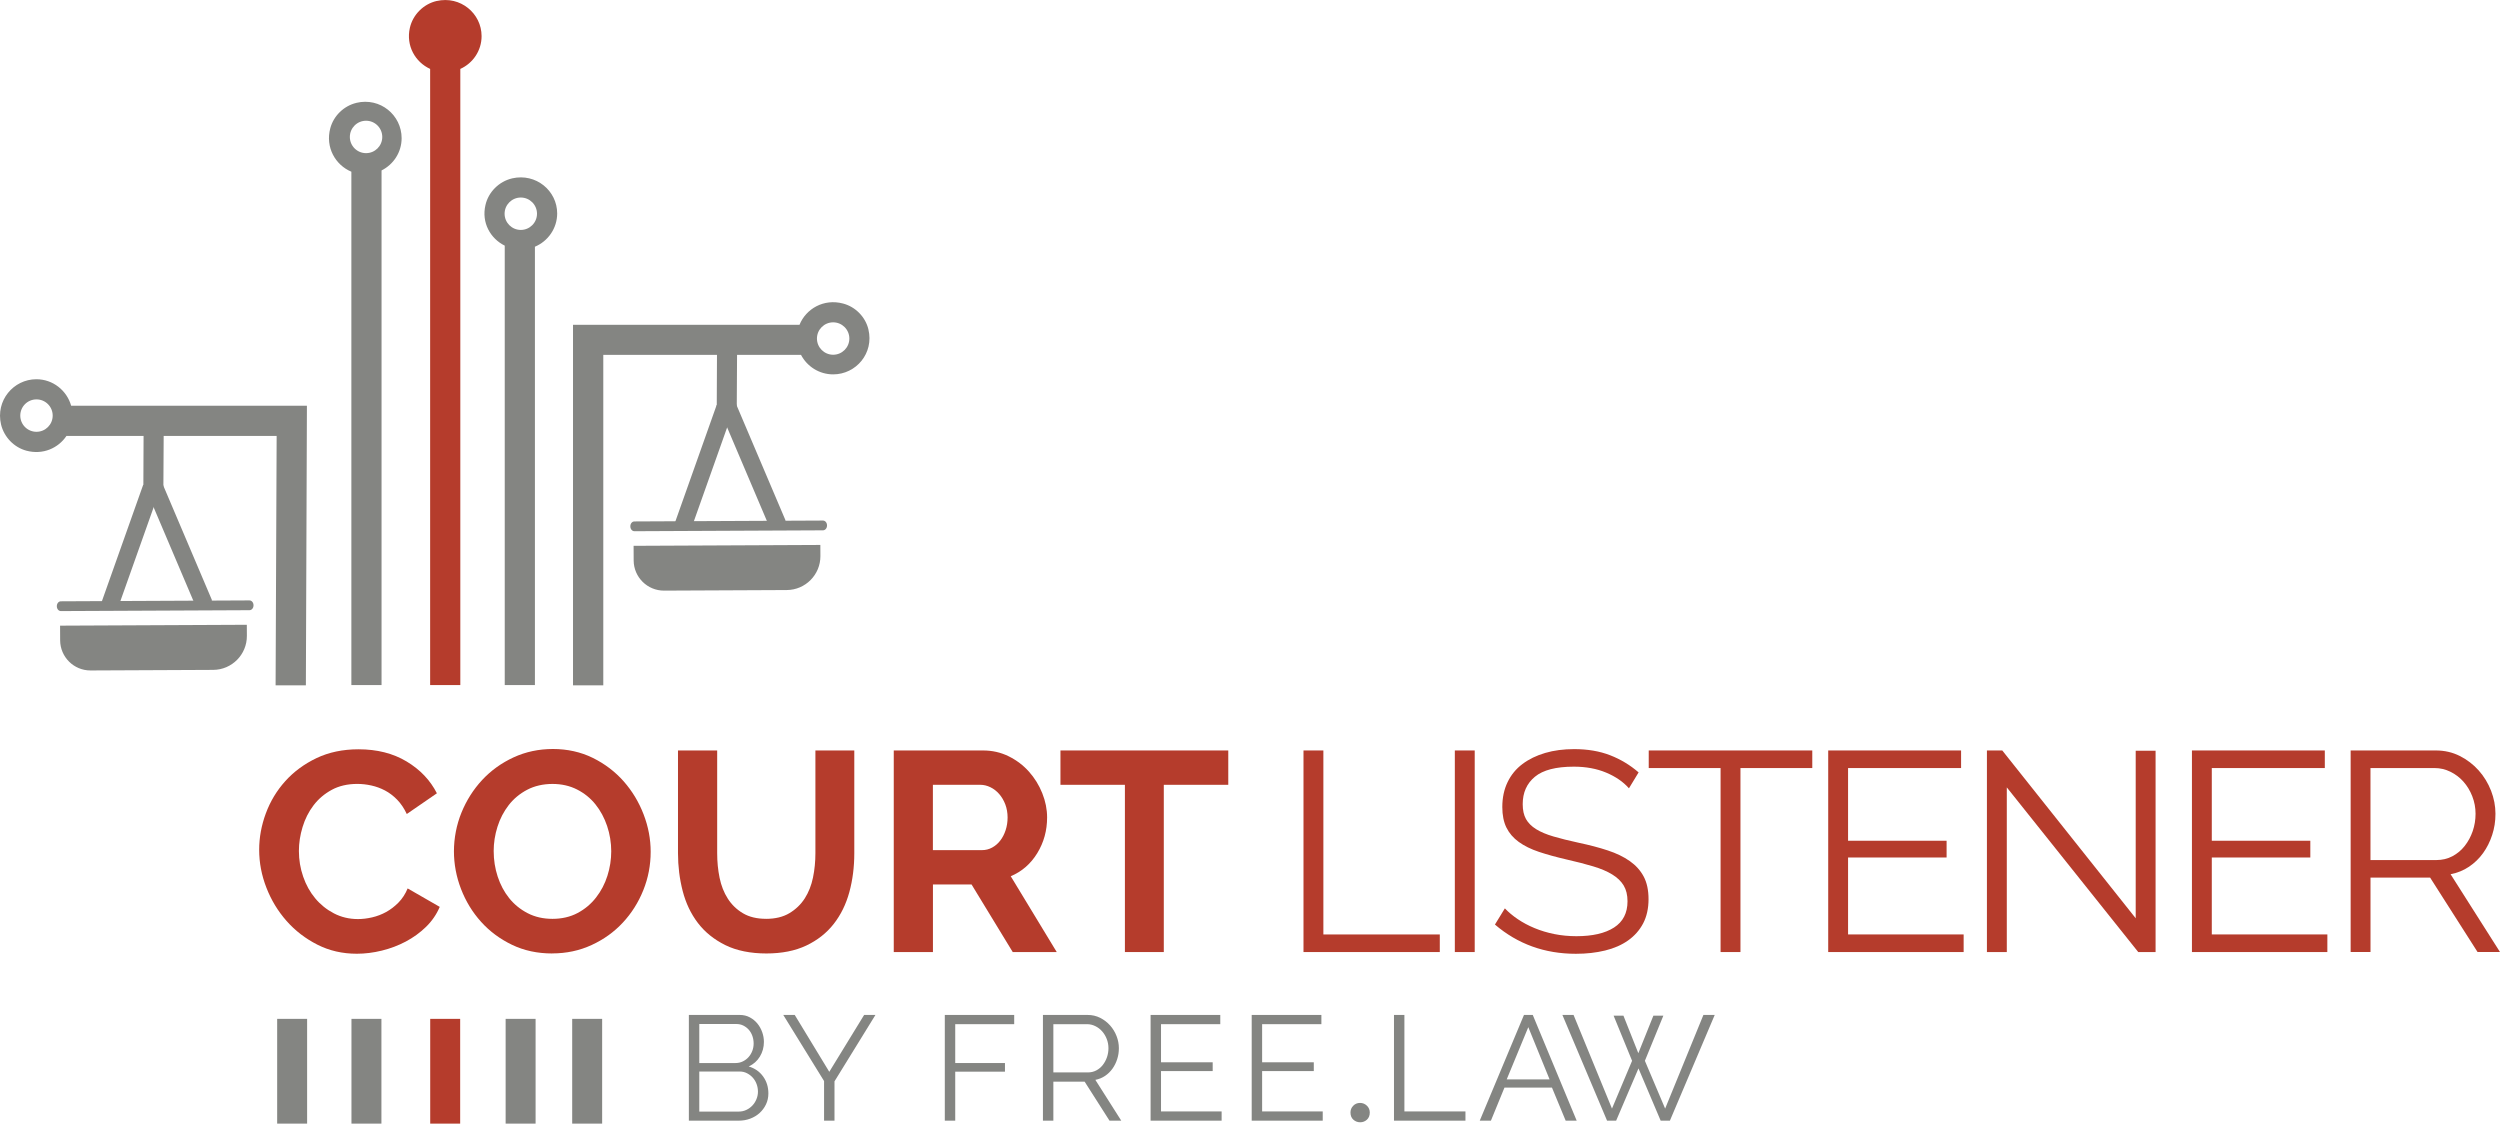
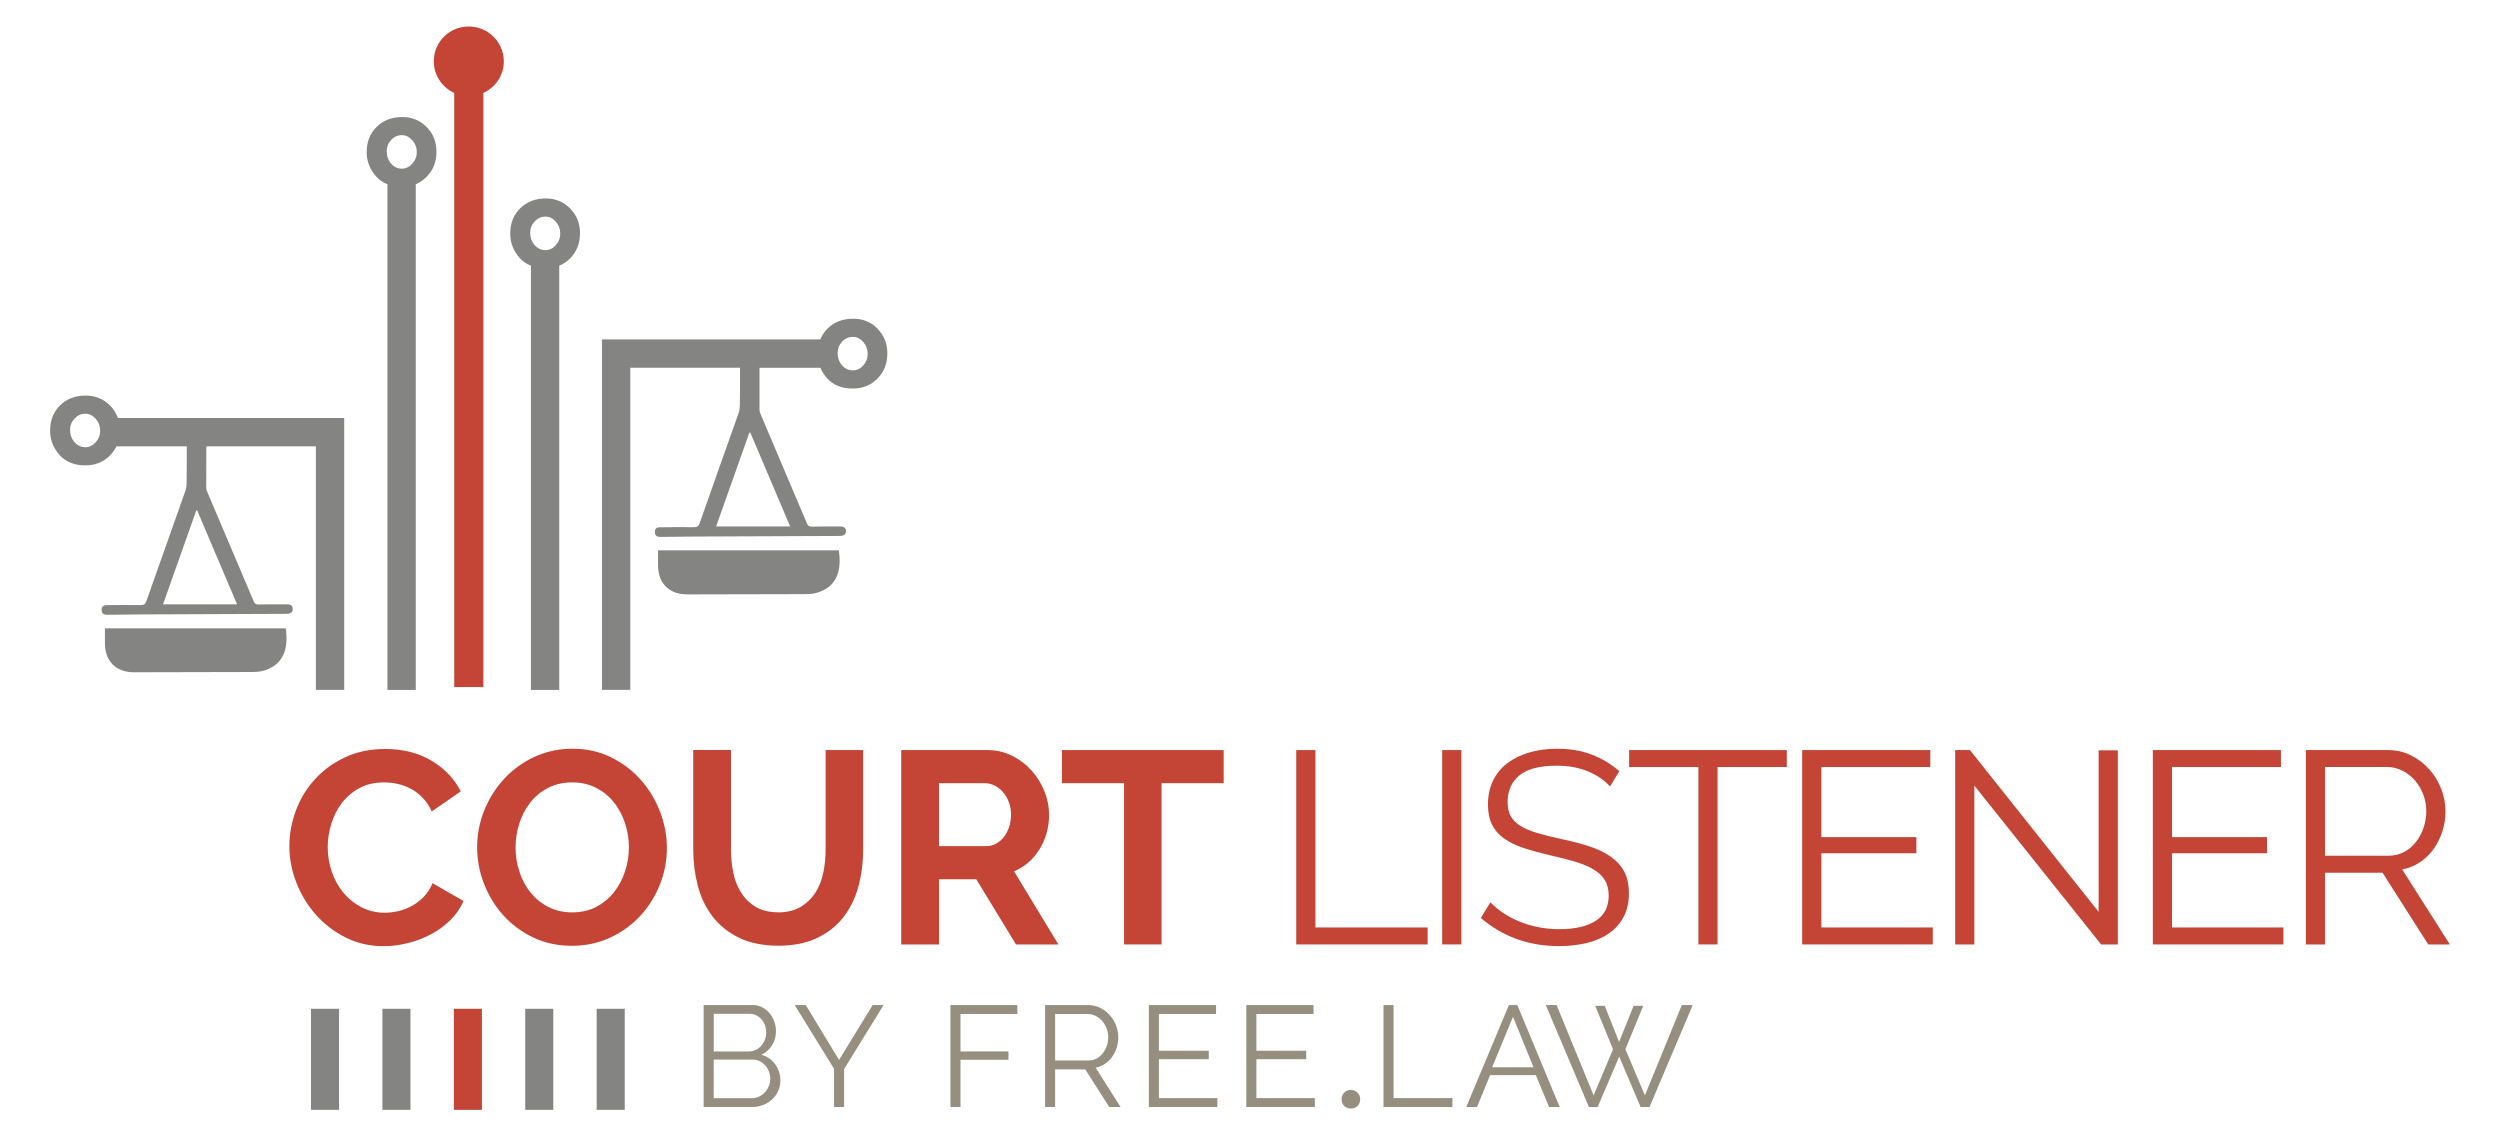
- <svg xmlns="http://www.w3.org/2000/svg" id="Layer_1" data-name="Layer 1" viewBox="0 0 1007.35 452.75">
+ <svg xmlns="http://www.w3.org/2000/svg" version="1.1" viewBox="0 0 660 300">
  <defs>
    <style>
      .cls-1 {
-         fill: #848582;
+         fill: #968f7f;
      }

-       .cls-1, .cls-2 {
+       .cls-1, .cls-2, .cls-3 {
        stroke-width: 0px;
      }

-       .cls-3 {
-         fill: none;
-         stroke: #848582;
-         stroke-miterlimit: 10;
-         stroke-width: 7px;
+       .cls-2 {
+         fill: #c44536;
      }

-       .cls-2 {
-         fill: #b53c2c;
+       .cls-3 {
+         fill: #848582;
      }
    </style>
  </defs>
-   <g>
+   <g id="Layer_2" data-name="Layer 2">
    <g>
-       <path class="cls-2" d="M104.43,342.43c0-4.96.9-9.86,2.69-14.7,1.79-4.84,4.4-9.17,7.84-12.99,3.43-3.81,7.63-6.9,12.58-9.27,4.96-2.36,10.6-3.55,16.93-3.55,7.47,0,13.94,1.64,19.39,4.92,5.45,3.28,9.51,7.55,12.18,12.81l-12.13,8.35c-1.07-2.29-2.37-4.21-3.89-5.78-1.53-1.56-3.17-2.8-4.92-3.72-1.76-.92-3.59-1.58-5.49-2-1.91-.42-3.78-.63-5.61-.63-3.97,0-7.42.8-10.35,2.4-2.94,1.6-5.38,3.68-7.32,6.24-1.95,2.56-3.41,5.46-4.4,8.7-.99,3.24-1.49,6.46-1.49,9.67,0,3.59.57,7.04,1.72,10.35,1.14,3.32,2.76,6.24,4.86,8.75,2.1,2.52,4.61,4.54,7.55,6.06,2.94,1.53,6.16,2.29,9.67,2.29,1.83,0,3.74-.23,5.72-.69,1.98-.46,3.87-1.18,5.66-2.17,1.79-.99,3.45-2.27,4.98-3.83,1.52-1.56,2.75-3.45,3.66-5.66l12.93,7.44c-1.3,3.05-3.15,5.74-5.55,8.07-2.4,2.33-5.11,4.29-8.12,5.89-3.01,1.6-6.24,2.82-9.67,3.66-3.43.84-6.79,1.26-10.07,1.26-5.8,0-11.1-1.22-15.9-3.66-4.81-2.44-8.94-5.62-12.41-9.55-3.47-3.93-6.18-8.39-8.12-13.39-1.95-5-2.92-10.09-2.92-15.27Z" />
-       <path class="cls-2" d="M222.5,384.19c-5.95,0-11.35-1.16-16.19-3.49-4.84-2.33-9-5.41-12.47-9.27-3.47-3.85-6.16-8.26-8.07-13.21-1.91-4.96-2.86-10.03-2.86-15.22s1.01-10.6,3.03-15.56c2.02-4.96,4.81-9.34,8.35-13.16,3.55-3.81,7.76-6.84,12.64-9.1,4.88-2.25,10.18-3.38,15.9-3.38s11.23,1.2,16.07,3.6c4.84,2.4,8.98,5.55,12.41,9.44,3.43,3.89,6.1,8.31,8.01,13.27,1.91,4.96,2.86,9.99,2.86,15.1,0,5.42-.99,10.58-2.97,15.5-1.98,4.92-4.73,9.27-8.24,13.04-3.51,3.78-7.7,6.79-12.58,9.04-4.88,2.25-10.18,3.38-15.9,3.38ZM198.93,343.01c0,3.51.53,6.9,1.6,10.18,1.07,3.28,2.61,6.18,4.63,8.7,2.02,2.52,4.5,4.54,7.44,6.06,2.94,1.53,6.27,2.29,10.01,2.29s7.19-.78,10.12-2.35c2.94-1.56,5.42-3.64,7.44-6.24,2.02-2.59,3.55-5.51,4.58-8.75,1.03-3.24,1.54-6.54,1.54-9.9s-.55-6.9-1.66-10.18c-1.11-3.28-2.67-6.18-4.69-8.7-2.02-2.52-4.5-4.52-7.44-6.01-2.94-1.49-6.24-2.23-9.9-2.23s-7.21.78-10.18,2.35c-2.97,1.56-5.45,3.62-7.44,6.18-1.98,2.56-3.49,5.45-4.52,8.7-1.03,3.24-1.54,6.54-1.54,9.9Z" />
-       <path class="cls-2" d="M308.65,370.24c3.74,0,6.88-.76,9.44-2.29,2.55-1.53,4.61-3.51,6.18-5.95,1.56-2.44,2.67-5.24,3.32-8.41.65-3.16.97-6.42.97-9.78v-41.42h15.67v41.42c0,5.57-.67,10.79-2,15.67-1.33,4.88-3.43,9.15-6.29,12.81s-6.54,6.56-11.04,8.7c-4.5,2.14-9.88,3.2-16.13,3.2s-12-1.12-16.53-3.38c-4.54-2.25-8.22-5.22-11.04-8.92-2.82-3.7-4.86-7.99-6.12-12.87-1.26-4.88-1.89-9.95-1.89-15.22v-41.42h15.79v41.42c0,3.43.32,6.73.97,9.9.65,3.17,1.75,5.97,3.32,8.41,1.56,2.44,3.6,4.4,6.12,5.89s5.61,2.23,9.27,2.23Z" />
-       <path class="cls-2" d="M360.13,383.62v-81.23h35.93c3.74,0,7.19.78,10.35,2.34,3.16,1.56,5.89,3.62,8.18,6.18,2.29,2.56,4.08,5.45,5.38,8.7,1.3,3.24,1.95,6.5,1.95,9.78,0,5.26-1.32,10.05-3.95,14.36-2.63,4.31-6.2,7.42-10.7,9.32l18.53,30.55h-17.73l-16.59-27.23h-15.56v27.23h-15.79ZM375.92,342.55h19.79c1.45,0,2.8-.34,4.06-1.03,1.26-.69,2.35-1.62,3.26-2.8.92-1.18,1.64-2.57,2.17-4.18.53-1.6.8-3.32.8-5.15s-.31-3.66-.92-5.26c-.61-1.6-1.43-2.99-2.46-4.18-1.03-1.18-2.21-2.1-3.55-2.75-1.34-.65-2.69-.97-4.06-.97h-19.11v26.31Z" />
+       <rect class="cls-3" x="157.52" y="266.32" width="7.41" height="26.68" />
+       <rect class="cls-3" x="82.1" y="266.32" width="7.41" height="26.68" />
+       <rect class="cls-3" x="100.95" y="266.32" width="7.41" height="26.68" />
+       <rect class="cls-2" x="119.81" y="266.32" width="7.41" height="26.68" />
+       <rect class="cls-3" x="138.66" y="266.32" width="7.41" height="26.68" />
    </g>
-     <path class="cls-2" d="M494.91,316.23h-25.97v67.39h-15.67v-67.39h-25.97v-13.84h67.62v13.84Z" />
    <g>
-       <path class="cls-2" d="M525.23,383.62v-81.23h8.01v74.14h46.91v7.09h-54.92Z" />
-       <path class="cls-2" d="M586.21,383.62v-81.23h8.01v81.23h-8.01Z" />
-       <path class="cls-2" d="M656.34,317.61c-2.29-2.59-5.34-4.69-9.15-6.29-3.82-1.6-8.16-2.4-13.04-2.4-7.17,0-12.4,1.35-15.67,4.06-3.28,2.71-4.92,6.39-4.92,11.04,0,2.44.44,4.44,1.32,6.01.88,1.56,2.23,2.92,4.06,4.06,1.83,1.14,4.18,2.14,7.04,2.97,2.86.84,6.24,1.68,10.12,2.52,4.35.92,8.26,1.94,11.73,3.09,3.47,1.14,6.42,2.57,8.87,4.29,2.44,1.72,4.31,3.8,5.61,6.24,1.3,2.44,1.95,5.49,1.95,9.15s-.73,6.98-2.17,9.72c-1.45,2.75-3.47,5.03-6.06,6.87-2.59,1.83-5.68,3.19-9.27,4.06-3.59.88-7.51,1.32-11.78,1.32-12.59,0-23.45-3.93-32.61-11.78l4-6.52c1.45,1.53,3.18,2.97,5.21,4.35,2.02,1.37,4.27,2.57,6.75,3.6,2.48,1.03,5.13,1.83,7.95,2.4,2.82.57,5.8.86,8.92.86,6.48,0,11.54-1.16,15.16-3.49,3.62-2.33,5.43-5.85,5.43-10.58,0-2.52-.51-4.63-1.54-6.35-1.03-1.72-2.57-3.2-4.63-4.46-2.06-1.26-4.62-2.35-7.67-3.26-3.05-.92-6.6-1.83-10.64-2.75-4.27-.99-8.01-2.02-11.21-3.09-3.2-1.07-5.91-2.4-8.12-4-2.21-1.6-3.87-3.53-4.98-5.78-1.11-2.25-1.66-5.01-1.66-8.29,0-3.74.7-7.07,2.12-10.01,1.41-2.94,3.41-5.38,6.01-7.32,2.59-1.95,5.64-3.43,9.15-4.46,3.51-1.03,7.4-1.54,11.67-1.54,5.42,0,10.24.82,14.47,2.46,4.23,1.64,8.07,3.95,11.5,6.92l-3.89,6.41Z" />
-       <path class="cls-2" d="M730.25,309.48h-28.95v74.14h-8.01v-74.14h-28.95v-7.09h65.9v7.09Z" />
-       <path class="cls-2" d="M791.23,376.53v7.09h-54.57v-81.23h53.54v7.09h-45.54v29.29h39.7v6.75h-39.7v31h46.57Z" />
-       <path class="cls-2" d="M808.62,317.26v66.36h-8.01v-81.23h6.18l53.77,67.62v-67.5h8.01v81.12h-6.98l-52.97-66.36Z" />
-       <path class="cls-2" d="M937.79,376.53v7.09h-54.57v-81.23h53.54v7.09h-45.54v29.29h39.7v6.75h-39.7v31h46.57Z" />
-       <path class="cls-2" d="M947.17,383.62v-81.23h34.32c3.51,0,6.73.74,9.67,2.23,2.94,1.49,5.47,3.43,7.61,5.83,2.13,2.4,3.79,5.13,4.98,8.18,1.18,3.05,1.77,6.14,1.77,9.27s-.44,5.82-1.32,8.52c-.88,2.71-2.1,5.15-3.66,7.32-1.56,2.17-3.45,4-5.66,5.49-2.21,1.49-4.69,2.5-7.44,3.03l19.91,31.35h-9.04l-19.11-29.98h-24.03v29.98h-8.01ZM955.18,346.55h26.54c2.36,0,4.52-.51,6.46-1.54,1.94-1.03,3.6-2.42,4.98-4.18,1.37-1.75,2.44-3.74,3.2-5.95.76-2.21,1.14-4.54,1.14-6.98s-.44-4.79-1.32-7.04c-.88-2.25-2.06-4.21-3.55-5.89-1.49-1.68-3.24-3.01-5.26-4-2.02-.99-4.14-1.49-6.35-1.49h-25.86v37.07Z" />
+       <g>
+         <path class="cls-2" d="M76.4,223.31c0-3.13.57-6.23,1.7-9.29,1.13-3.06,2.78-5.79,4.95-8.2,2.17-2.41,4.82-4.36,7.95-5.85,3.13-1.49,6.7-2.24,10.7-2.24,4.72,0,8.8,1.04,12.25,3.11,3.44,2.07,6.01,4.77,7.7,8.09l-7.66,5.28c-.68-1.45-1.49-2.66-2.46-3.65-.96-.99-2-1.77-3.11-2.35-1.11-.58-2.27-1-3.47-1.26-1.21-.26-2.39-.4-3.54-.4-2.51,0-4.69.51-6.54,1.52-1.86,1.01-3.4,2.33-4.63,3.94-1.23,1.62-2.16,3.45-2.78,5.49-.63,2.05-.94,4.08-.94,6.11,0,2.27.36,4.44,1.08,6.54.72,2.1,1.75,3.94,3.07,5.53,1.32,1.59,2.91,2.87,4.77,3.83,1.85.96,3.89,1.45,6.11,1.45,1.16,0,2.36-.14,3.61-.43,1.25-.29,2.44-.75,3.58-1.37,1.13-.63,2.18-1.43,3.14-2.42.96-.99,1.73-2.18,2.31-3.58l8.17,4.7c-.82,1.93-1.99,3.63-3.51,5.1-1.52,1.47-3.23,2.71-5.13,3.72-1.9,1.01-3.94,1.78-6.11,2.31-2.17.53-4.29.8-6.36.8-3.66,0-7.01-.77-10.05-2.31-3.04-1.54-5.65-3.55-7.84-6.03-2.19-2.48-3.9-5.3-5.13-8.46-1.23-3.16-1.84-6.37-1.84-9.65Z" />
+         <path class="cls-2" d="M150.98,249.69c-3.76,0-7.17-.73-10.23-2.2-3.06-1.47-5.69-3.42-7.88-5.85-2.19-2.43-3.89-5.22-5.1-8.35-1.21-3.13-1.81-6.33-1.81-9.61s.64-6.7,1.92-9.83c1.28-3.13,3.04-5.9,5.28-8.31,2.24-2.41,4.9-4.32,7.99-5.75,3.08-1.42,6.43-2.13,10.05-2.13s7.09.76,10.15,2.28c3.06,1.52,5.67,3.51,7.84,5.96,2.17,2.46,3.85,5.25,5.06,8.38,1.2,3.13,1.81,6.31,1.81,9.54,0,3.42-.63,6.69-1.88,9.79-1.25,3.11-2.99,5.85-5.2,8.24-2.22,2.38-4.87,4.29-7.95,5.71-3.08,1.42-6.43,2.13-10.05,2.13ZM136.1,223.67c0,2.22.34,4.36,1.01,6.43.67,2.07,1.65,3.9,2.93,5.49,1.28,1.59,2.84,2.87,4.7,3.83,1.85.96,3.96,1.45,6.32,1.45s4.54-.49,6.4-1.48c1.85-.99,3.42-2.3,4.7-3.94,1.28-1.64,2.24-3.48,2.89-5.53.65-2.05.98-4.13.98-6.25s-.35-4.36-1.05-6.43c-.7-2.07-1.69-3.9-2.96-5.49-1.28-1.59-2.84-2.85-4.7-3.79-1.86-.94-3.94-1.41-6.25-1.41s-4.55.49-6.43,1.48c-1.88.99-3.45,2.29-4.7,3.9-1.25,1.62-2.2,3.45-2.85,5.49-.65,2.05-.98,4.13-.98,6.25Z" />
+         <path class="cls-2" d="M205.4,240.87c2.36,0,4.35-.48,5.96-1.45,1.61-.96,2.91-2.22,3.9-3.76.99-1.54,1.69-3.31,2.1-5.31.41-2,.61-4.06.61-6.18v-26.16h9.9v26.16c0,3.52-.42,6.82-1.26,9.9-.84,3.08-2.17,5.78-3.97,8.09s-4.13,4.14-6.97,5.49c-2.84,1.35-6.24,2.02-10.19,2.02s-7.58-.71-10.44-2.13c-2.87-1.42-5.19-3.3-6.97-5.64-1.78-2.34-3.07-5.05-3.87-8.13-.79-3.08-1.19-6.29-1.19-9.61v-26.16h9.97v26.16c0,2.17.2,4.25.61,6.25.41,2,1.11,3.77,2.1,5.31.99,1.54,2.28,2.78,3.87,3.72s3.54,1.41,5.85,1.41Z" />
+         <path class="cls-2" d="M237.93,249.33v-51.31h22.69c2.36,0,4.54.49,6.54,1.48,2,.99,3.72,2.29,5.17,3.9,1.45,1.62,2.58,3.45,3.4,5.49.82,2.05,1.23,4.11,1.23,6.18,0,3.32-.83,6.35-2.49,9.07-1.66,2.72-3.92,4.69-6.76,5.89l11.71,19.3h-11.2l-10.48-17.2h-9.83v17.2h-9.97ZM247.9,223.38h12.5c.91,0,1.77-.22,2.57-.65.79-.43,1.48-1.02,2.06-1.77.58-.75,1.04-1.63,1.37-2.64.34-1.01.51-2.1.51-3.25s-.19-2.31-.58-3.33c-.39-1.01-.9-1.89-1.55-2.64-.65-.75-1.4-1.32-2.24-1.73-.84-.41-1.7-.61-2.57-.61h-12.07v16.62Z" />
+       </g>
+       <path class="cls-2" d="M323.06,206.76h-16.41v42.57h-9.9v-42.57h-16.41v-8.74h42.71v8.74Z" />
+       <g>
+         <path class="cls-2" d="M342.21,249.33v-51.31h5.06v46.83h29.63v4.48h-34.69Z" />
+         <path class="cls-2" d="M380.74,249.33v-51.31h5.06v51.31h-5.06Z" />
+         <path class="cls-2" d="M425.04,207.63c-1.45-1.64-3.37-2.96-5.78-3.97-2.41-1.01-5.16-1.52-8.24-1.52-4.53,0-7.83.86-9.9,2.57-2.07,1.71-3.11,4.04-3.11,6.97,0,1.54.28,2.81.83,3.79.55.99,1.41,1.84,2.57,2.57,1.16.72,2.64,1.35,4.44,1.88,1.81.53,3.94,1.06,6.4,1.59,2.75.58,5.22,1.23,7.41,1.95,2.19.72,4.06,1.63,5.6,2.71,1.54,1.08,2.72,2.4,3.54,3.94.82,1.54,1.23,3.47,1.23,5.78s-.46,4.41-1.37,6.14c-.92,1.73-2.19,3.18-3.83,4.34-1.64,1.16-3.59,2.01-5.85,2.57-2.27.55-4.75.83-7.44.83-7.95,0-14.82-2.48-20.6-7.44l2.53-4.12c.91.96,2.01,1.88,3.29,2.75,1.28.87,2.7,1.63,4.26,2.28,1.57.65,3.24,1.16,5.02,1.52,1.78.36,3.66.54,5.64.54,4.09,0,7.29-.73,9.58-2.2,2.29-1.47,3.43-3.7,3.43-6.69,0-1.59-.33-2.93-.98-4.01-.65-1.08-1.63-2.02-2.93-2.82-1.3-.8-2.92-1.48-4.84-2.06-1.93-.58-4.17-1.16-6.72-1.73-2.7-.63-5.06-1.28-7.08-1.95-2.02-.67-3.73-1.52-5.13-2.53-1.4-1.01-2.45-2.23-3.14-3.65-.7-1.42-1.05-3.17-1.05-5.24,0-2.36.44-4.47,1.34-6.32.89-1.85,2.16-3.4,3.79-4.63,1.64-1.23,3.56-2.17,5.78-2.82,2.22-.65,4.67-.98,7.37-.98,3.42,0,6.47.52,9.14,1.55,2.67,1.04,5.1,2.49,7.26,4.37l-2.46,4.05Z" />
+         <path class="cls-2" d="M471.72,202.5h-18.29v46.83h-5.06v-46.83h-18.28v-4.48h41.63v4.48Z" />
+         <path class="cls-2" d="M510.25,244.85v4.48h-34.47v-51.31h33.82v4.48h-28.76v18.5h25.08v4.26h-25.08v19.59h29.41Z" />
+         <path class="cls-2" d="M521.23,207.41v41.92h-5.06v-51.31h3.9l33.97,42.71v-42.64h5.06v51.24h-4.41l-33.46-41.92Z" />
+         <path class="cls-2" d="M602.82,244.85v4.48h-34.47v-51.31h33.82v4.48h-28.76v18.5h25.08v4.26h-25.08v19.59h29.41Z" />
+         <path class="cls-2" d="M608.75,249.33v-51.31h21.68c2.22,0,4.25.47,6.11,1.41,1.85.94,3.46,2.17,4.81,3.69,1.35,1.52,2.4,3.24,3.14,5.17.75,1.93,1.12,3.88,1.12,5.85s-.28,3.67-.83,5.38c-.55,1.71-1.33,3.25-2.31,4.63-.99,1.37-2.18,2.53-3.58,3.47-1.4.94-2.96,1.58-4.7,1.92l12.58,19.8h-5.71l-12.07-18.94h-15.18v18.94h-5.06ZM613.81,225.91h16.77c1.49,0,2.85-.33,4.08-.98,1.23-.65,2.28-1.53,3.14-2.64.87-1.11,1.54-2.36,2.02-3.76.48-1.4.72-2.87.72-4.41s-.28-3.02-.83-4.45c-.55-1.42-1.3-2.66-2.24-3.72-.94-1.06-2.05-1.9-3.32-2.53-1.28-.63-2.61-.94-4.01-.94h-16.33v23.42Z" />
+       </g>
+     </g>
+     <g>
+       <path class="cls-1" d="M206.01,285.31c0,1.01-.2,1.94-.61,2.79-.4.85-.95,1.58-1.63,2.2-.68.62-1.48,1.1-2.39,1.44s-1.88.51-2.92.51h-12.7v-26.91h12.96c.93,0,1.78.2,2.54.61.76.4,1.4.93,1.93,1.57.53.64.94,1.38,1.23,2.2.29.82.44,1.65.44,2.48,0,1.36-.34,2.61-1.02,3.73-.68,1.12-1.63,1.96-2.84,2.52,1.54.45,2.76,1.3,3.66,2.54.9,1.24,1.35,2.68,1.35,4.32ZM188.43,267.65v9.93h9.25c.66,0,1.27-.14,1.84-.42.57-.28,1.05-.64,1.46-1.1.4-.45.72-.98.95-1.57.23-.59.34-1.22.34-1.88s-.11-1.33-.32-1.93c-.21-.61-.52-1.13-.91-1.57-.39-.44-.85-.8-1.38-1.06-.53-.27-1.11-.4-1.74-.4h-9.48ZM203.36,284.85c0-.66-.11-1.29-.34-1.91-.23-.62-.55-1.16-.97-1.63-.42-.47-.91-.85-1.48-1.14-.57-.29-1.18-.44-1.84-.44h-10.31v10.2h10.04c.68,0,1.32-.14,1.91-.42.59-.28,1.11-.65,1.55-1.12.44-.47.79-1.01,1.04-1.63.25-.62.38-1.26.38-1.91Z" />
+       <path class="cls-1" d="M212.72,265.34l8.79,14.48,8.87-14.48h2.88l-10.42,16.9v10.01h-2.65v-10.08l-10.38-16.83h2.92Z" />
+     </g>
+     <g>
+       <path class="cls-1" d="M250.92,292.25v-26.91h17.66v2.35h-15.01v9.89h12.66v2.2h-12.66v12.47h-2.65Z" />
+       <path class="cls-1" d="M275.9,292.25v-26.91h11.37c1.16,0,2.23.25,3.2.74.97.49,1.81,1.14,2.52,1.93.71.8,1.26,1.7,1.65,2.71.39,1.01.59,2.03.59,3.07s-.15,1.93-.44,2.82c-.29.9-.7,1.71-1.21,2.43-.52.72-1.14,1.33-1.88,1.82-.73.49-1.55.83-2.46,1l6.59,10.39h-2.99l-6.33-9.93h-7.96v9.93h-2.65ZM278.55,279.97h8.79c.78,0,1.5-.17,2.14-.51s1.19-.8,1.65-1.38c.45-.58.81-1.24,1.06-1.97.25-.73.38-1.5.38-2.31s-.15-1.59-.44-2.33c-.29-.75-.68-1.4-1.17-1.95-.49-.56-1.07-1-1.74-1.33-.67-.33-1.37-.49-2.1-.49h-8.57v12.28Z" />
+       <path class="cls-1" d="M321.38,289.9v2.35h-18.08v-26.91h17.74v2.35h-15.08v9.7h13.15v2.24h-13.15v10.27h15.43Z" />
+       <path class="cls-1" d="M347.11,289.9v2.35h-18.08v-26.91h17.74v2.35h-15.08v9.7h13.15v2.24h-13.15v10.27h15.43Z" />
+     </g>
+     <path class="cls-1" d="M356.66,292.66c-.68,0-1.26-.22-1.75-.65-.49-.44-.74-1.05-.74-1.83,0-.66.23-1.24.7-1.72.47-.48,1.05-.72,1.73-.72s1.27.24,1.76.71c.48.47.73,1.05.73,1.72,0,.77-.24,1.38-.73,1.82-.48.44-1.05.66-1.71.66Z" />
+     <g>
+       <path class="cls-1" d="M365.25,292.25v-26.91h2.65v24.56h15.54v2.35h-18.19Z" />
+       <path class="cls-1" d="M398.34,265.34h2.24l11.18,26.91h-2.8l-3.49-8.41h-12.09l-3.45,8.41h-2.84l11.26-26.91ZM404.85,281.75l-5.42-13.3-5.5,13.3h10.92Z" />
+     </g>
+     <path class="cls-1" d="M421.15,265.53h2.5l3.79,9.55,3.83-9.55h2.54l-4.7,11.48,5.15,12.17,9.74-23.84h2.88l-11.41,26.91h-2.35l-5.65-13.3-5.69,13.3h-2.31l-11.37-26.91h2.84l9.78,23.84,5.12-12.17-4.7-11.48Z" />
+     <path class="cls-2" d="M121.57,7.25c-3.35.78-6.05,3.49-6.81,6.84-1.03,4.56,1.38,8.71,5.16,10.45v156.84h7.68V24.54c3.19-1.44,5.41-4.63,5.41-8.35,0-5.77-5.39-10.33-11.44-8.94Z" />
+   </g>
+   <g id="Layer_3" data-name="Layer 3">
+     <g>
+       <path class="cls-3" d="M221.44,145.29h-47.72v3.94c.02,4.77,2.92,7.69,7.67,7.69,10.39-.02,20.77-.05,31.18-.07.94-.02,1.93-.05,2.86-.3,5.73-1.52,6.79-6.26,6.01-11.26Z" />
+       <path class="cls-3" d="M231.69,86.77c-1.73-1.75-3.87-2.63-6.43-2.63-2.76,0-5.02.85-6.77,2.58-.85.83-1.5,1.8-1.91,2.88h-57.66v92.53h7.48s0-85.05,0-85.05h28.97c0,3.34,0,6.68-.05,10.02-.02.64-.12,1.34-.32,1.93-3.43,9.7-6.89,19.37-10.27,29.04-.3.85-.67,1.13-1.52,1.11-2.99-.05-5.96,0-8.94.02-.99,0-1.38.39-1.38,1.27s.44,1.29,1.5,1.27c2.86,0,5.69-.07,8.54-.09,12.9-.05,25.79-.12,38.71-.16,1.17,0,1.73-.44,1.7-1.29s-.51-1.22-1.66-1.22c-2.46,0-4.91,0-7.35.05-.71.02-1.04-.21-1.31-.88-4.1-9.67-8.2-19.32-12.3-28.99-.14-.3-.21-.62-.21-.94v-11.12h16.07c.39.94.97,1.84,1.7,2.69,1.64,1.84,3.91,2.79,6.86,2.79,2.6,0,4.79-.88,6.52-2.65,1.73-1.75,2.6-3.94,2.6-6.61s-.88-4.77-2.6-6.54ZM208.61,138.98h-19.55c2.92-8.24,5.85-16.51,8.77-24.76h.25c3.5,8.2,6.98,16.4,10.52,24.76ZM227.89,96.47c-.78.88-1.7,1.31-2.76,1.31s-2.05-.44-2.83-1.34c-.78-.9-1.17-1.98-1.17-3.25,0-1.17.41-2.16,1.2-2.99.78-.85,1.73-1.27,2.81-1.27s1.98.46,2.76,1.34c.78.9,1.17,1.93,1.17,3.13s-.39,2.19-1.17,3.06Z" />
+       <path class="cls-3" d="M75.41,165.88H27.7c0,1.43-.02,2.67,0,3.91,0,4.77,2.92,7.69,7.65,7.69,10.39-.02,20.8-.05,31.18-.07.94,0,1.93-.05,2.86-.3,5.73-1.52,6.79-6.26,6.03-11.24Z" />
+       <path class="cls-3" d="M31.13,110.35c-.44-1.22-1.13-2.33-2.07-3.29-1.75-1.75-3.89-2.63-6.45-2.63-2.74,0-5,.85-6.75,2.58s-2.63,3.96-2.63,6.68c0,2.39.81,4.51,2.44,6.38,1.64,1.84,3.91,2.79,6.86,2.79,2.6,0,4.77-.88,6.52-2.63.71-.74,1.27-1.52,1.7-2.4h18.56c0,3.27,0,6.56-.05,9.83,0,.64-.12,1.34-.32,1.93-3.41,9.7-6.86,19.34-10.27,29.04-.3.85-.64,1.11-1.52,1.11-2.97-.05-5.96,0-8.94.02-.97,0-1.38.39-1.38,1.27.02.88.46,1.27,1.52,1.27,2.83-.02,5.69-.07,8.52-.09,12.9-.07,25.82-.12,38.71-.16,1.2-.02,1.73-.44,1.7-1.31,0-.83-.48-1.2-1.66-1.2-2.44,0-4.91-.02-7.35.05-.69,0-1.04-.21-1.31-.88-4.08-9.67-8.2-19.32-12.3-28.99-.12-.3-.21-.64-.21-.97,0-3.62,0-7.28.02-10.92h28.92v64.3h7.48s0-71.78,0-71.78H31.13ZM25.26,116.76c-.81.88-1.7,1.31-2.76,1.31s-2.05-.44-2.83-1.34c-.78-.9-1.17-1.98-1.17-3.25,0-1.15.39-2.16,1.2-2.99.78-.83,1.73-1.27,2.81-1.27s1.96.46,2.76,1.34c.78.9,1.17,1.93,1.17,3.13s-.39,2.21-1.17,3.06ZM62.59,159.54h-19.55c2.92-8.24,5.85-16.51,8.77-24.76.07,0,.16,0,.25-.02,3.48,8.2,6.95,16.42,10.52,24.78Z" />
+       <path class="cls-3" d="M112.63,33.53c-1.73-1.75-3.87-2.63-6.43-2.63-2.74,0-5,.85-6.75,2.58-1.77,1.73-2.65,3.96-2.65,6.68,0,2.39.83,4.51,2.46,6.38.83.94,1.84,1.66,3.02,2.1v133.5h7.48V48.64c1.06-.44,2-1.08,2.86-1.96,1.75-1.75,2.6-3.94,2.6-6.61s-.85-4.77-2.6-6.54ZM108.83,43.22c-.78.88-1.7,1.31-2.74,1.31-1.11,0-2.05-.44-2.83-1.34-.78-.9-1.17-1.98-1.17-3.25,0-1.17.39-2.16,1.17-2.99.78-.85,1.73-1.27,2.83-1.27,1.04,0,1.96.46,2.74,1.34.81.9,1.2,1.93,1.2,3.13s-.39,2.19-1.2,3.06Z" />
+       <path class="cls-3" d="M150.53,55.04c-1.73-1.75-3.89-2.65-6.45-2.65-2.74,0-5,.88-6.75,2.6-1.75,1.73-2.63,3.94-2.63,6.68,0,2.39.81,4.51,2.44,6.38.83.94,1.84,1.64,3.02,2.1v111.99h7.48v-111.99c1.06-.44,2.03-1.11,2.88-1.96,1.73-1.75,2.6-3.96,2.6-6.61s-.88-4.79-2.6-6.54ZM146.73,64.73c-.78.88-1.7,1.31-2.76,1.31s-2.05-.46-2.83-1.34c-.78-.9-1.17-1.98-1.17-3.25,0-1.17.39-2.16,1.2-2.99.78-.85,1.73-1.27,2.81-1.27s1.98.44,2.76,1.34c.78.9,1.17,1.93,1.17,3.13s-.39,2.19-1.17,3.06Z" />
+     </g>
+     <g>
+       <g>
+         <path class="cls-3" d="M574.97,490.58h-47.72v3.94c.02,4.77,2.92,7.69,7.67,7.69,10.39-.02,20.77-.05,31.18-.07.94-.02,1.93-.05,2.86-.3,5.73-1.52,6.79-6.26,6.01-11.26Z" />
+         <path class="cls-3" d="M585.22,432.06c-1.73-1.75-3.87-2.63-6.42-2.63-2.76,0-5.02.85-6.77,2.58-.85.83-1.5,1.8-1.91,2.88h-57.66v92.53h7.48s0-85.04,0-85.04h28.97c0,3.34,0,6.68-.05,10.02-.02.64-.12,1.34-.32,1.93-3.43,9.7-6.89,19.37-10.27,29.04-.3.85-.67,1.13-1.52,1.11-2.99-.05-5.96,0-8.94.02-.99,0-1.38.39-1.38,1.27s.44,1.29,1.5,1.27c2.86,0,5.69-.07,8.54-.09,12.9-.05,25.79-.12,38.71-.16,1.17,0,1.73-.44,1.7-1.29s-.51-1.22-1.66-1.22c-2.46,0-4.91,0-7.35.05-.71.02-1.04-.21-1.31-.88-4.1-9.67-8.2-19.32-12.3-28.99-.14-.3-.21-.62-.21-.94v-11.12h16.07c.39.94.97,1.84,1.7,2.69,1.64,1.84,3.91,2.79,6.86,2.79,2.6,0,4.79-.88,6.52-2.65,1.73-1.75,2.6-3.94,2.6-6.61s-.88-4.77-2.6-6.54ZM562.15,484.27h-19.55c2.92-8.24,5.85-16.51,8.77-24.76h.25c3.5,8.2,6.98,16.4,10.52,24.76ZM581.42,441.76c-.78.88-1.7,1.31-2.76,1.31s-2.05-.44-2.83-1.34c-.78-.9-1.17-1.98-1.17-3.25,0-1.17.41-2.16,1.2-2.99.78-.85,1.73-1.27,2.81-1.27s1.98.46,2.76,1.34c.78.9,1.17,1.93,1.17,3.13s-.39,2.19-1.17,3.06Z" />
+         <g>
+           <path class="cls-3" d="M429.69,511.17h-47.72c0,1.43-.02,2.67,0,3.91,0,4.77,2.92,7.69,7.65,7.69,10.39-.02,20.79-.05,31.18-.07.94,0,1.93-.05,2.86-.3,5.73-1.52,6.79-6.26,6.03-11.24Z" />
+           <path class="cls-3" d="M385.4,455.64c-.44-1.22-1.13-2.33-2.07-3.29-1.75-1.75-3.89-2.63-6.45-2.63-2.74,0-5,.85-6.75,2.58s-2.63,3.96-2.63,6.68c0,2.39.81,4.51,2.44,6.38,1.64,1.84,3.91,2.79,6.86,2.79,2.6,0,4.77-.88,6.52-2.63.71-.74,1.27-1.52,1.7-2.4h18.56c0,3.27,0,6.56-.05,9.83,0,.64-.12,1.34-.32,1.93-3.41,9.69-6.86,19.34-10.27,29.04-.3.85-.64,1.11-1.52,1.11-2.97-.05-5.96,0-8.94.02-.97,0-1.38.39-1.38,1.27.02.88.46,1.27,1.52,1.27,2.83-.02,5.69-.07,8.52-.09,12.9-.07,25.81-.12,38.71-.16,1.2-.02,1.73-.44,1.7-1.31,0-.83-.48-1.2-1.66-1.2-2.44,0-4.91-.02-7.35.05-.69,0-1.04-.21-1.31-.88-4.08-9.67-8.2-19.32-12.3-28.99-.12-.3-.21-.64-.21-.97,0-3.62,0-7.28.02-10.92h28.92v64.29h7.48s0-71.78,0-71.78h-59.78ZM379.53,462.05c-.81.88-1.7,1.31-2.76,1.31s-2.05-.44-2.83-1.34c-.78-.9-1.17-1.98-1.17-3.25,0-1.15.39-2.16,1.2-2.99.78-.83,1.73-1.27,2.81-1.27s1.96.46,2.76,1.34c.78.9,1.17,1.93,1.17,3.13s-.39,2.21-1.17,3.06ZM416.86,504.83h-19.55c2.92-8.24,5.85-16.51,8.77-24.76.07,0,.16,0,.25-.02,3.48,8.2,6.95,16.42,10.52,24.78Z" />
+         </g>
+         <path class="cls-3" d="M466.77,378.82c-1.73-1.75-3.87-2.63-6.42-2.63-2.74,0-5,.85-6.75,2.58-1.77,1.73-2.65,3.96-2.65,6.68,0,2.39.83,4.51,2.46,6.38.83.94,1.84,1.66,3.02,2.1v133.5h7.48v-133.5c1.06-.44,2-1.08,2.86-1.96,1.75-1.75,2.6-3.94,2.6-6.61s-.85-4.77-2.6-6.54ZM462.97,388.52c-.78.88-1.7,1.31-2.74,1.31-1.11,0-2.05-.44-2.83-1.34-.78-.9-1.17-1.98-1.17-3.25,0-1.17.39-2.16,1.17-2.99.78-.85,1.73-1.27,2.83-1.27,1.04,0,1.96.46,2.74,1.34.81.9,1.2,1.93,1.2,3.13s-.39,2.19-1.2,3.06Z" />
+         <path class="cls-3" d="M488.05,361.52c0-2.6-.88-4.79-2.6-6.54-1.75-1.77-3.89-2.65-6.45-2.65-2.74,0-5,.88-6.75,2.6s-2.63,3.94-2.63,6.66c0,2.42.81,4.54,2.44,6.38.88,1.01,1.96,1.73,3.22,2.19h-.21v157.31h7.48v-157.31h-.25c1.17-.41,2.21-1.11,3.13-2.03,1.73-1.75,2.6-3.96,2.6-6.61ZM481.64,364.68c-.81.88-1.73,1.29-2.76,1.29-1.11,0-2.05-.44-2.83-1.34-.78-.88-1.17-1.96-1.17-3.22,0-1.17.39-2.16,1.17-3.02.81-.83,1.73-1.24,2.83-1.24,1.04,0,1.96.44,2.76,1.34.78.9,1.17,1.93,1.17,3.11s-.39,2.21-1.17,3.09Z" />
+         <path class="cls-3" d="M504.07,400.33c-1.73-1.75-3.89-2.65-6.45-2.65-2.74,0-5,.88-6.75,2.6-1.75,1.73-2.63,3.94-2.63,6.68,0,2.39.81,4.51,2.44,6.38.83.94,1.84,1.64,3.02,2.1v111.99h7.48v-111.99c1.06-.44,2.03-1.11,2.88-1.96,1.73-1.75,2.6-3.96,2.6-6.61s-.88-4.79-2.6-6.54ZM500.27,410.02c-.78.88-1.7,1.31-2.76,1.31s-2.05-.46-2.83-1.34c-.78-.9-1.17-1.98-1.17-3.25,0-1.17.39-2.16,1.2-2.99.78-.85,1.73-1.27,2.81-1.27s1.98.44,2.76,1.34c.78.9,1.17,1.93,1.17,3.13s-.39,2.19-1.17,3.06Z" />
+       </g>
+       <g>
+         <rect class="cls-3" x="512.46" y="611.65" width="7.41" height="26.68" />
+         <rect class="cls-3" x="437.68" y="611.65" width="7.41" height="26.68" />
+         <rect class="cls-3" x="456.37" y="611.65" width="7.41" height="26.68" />
+         <rect class="cls-3" x="475.07" y="611.65" width="7.41" height="26.68" />
+         <rect class="cls-3" x="493.76" y="611.65" width="7.41" height="26.68" />
+       </g>
    </g>
  </g>
-   <g>
-     <path class="cls-1" d="M309.61,440.58c0,1.6-.32,3.07-.96,4.41-.64,1.34-1.5,2.5-2.58,3.48-1.08.98-2.34,1.74-3.78,2.28s-2.98.81-4.62.81h-20.1v-42.6h20.52c1.48,0,2.82.32,4.02.96,1.2.64,2.22,1.47,3.06,2.49.84,1.02,1.49,2.18,1.95,3.48.46,1.3.69,2.61.69,3.93,0,2.16-.54,4.13-1.62,5.91-1.08,1.78-2.58,3.11-4.5,3.99,2.44.72,4.37,2.06,5.79,4.02,1.42,1.96,2.13,4.24,2.13,6.84ZM281.77,412.62v15.72h14.64c1.04,0,2.01-.22,2.91-.66.9-.44,1.67-1.02,2.31-1.74.64-.72,1.14-1.55,1.5-2.49.36-.94.54-1.93.54-2.97s-.17-2.1-.51-3.06c-.34-.96-.82-1.79-1.44-2.49-.62-.7-1.35-1.26-2.19-1.68-.84-.42-1.76-.63-2.76-.63h-15ZM305.41,439.86c0-1.04-.18-2.05-.54-3.03-.36-.98-.87-1.84-1.53-2.58-.66-.74-1.44-1.34-2.34-1.8-.9-.46-1.87-.69-2.91-.69h-16.32v16.14h15.9c1.08,0,2.09-.22,3.03-.66.94-.44,1.76-1.03,2.46-1.77.7-.74,1.25-1.6,1.65-2.58.4-.98.6-1.99.6-3.03Z" />
-     <path class="cls-1" d="M320.23,408.96l13.92,22.92,14.04-22.92h4.56l-16.5,26.76v15.84h-4.2v-15.96l-16.44-26.64h4.62Z" />
-   </g>
-   <g>
-     <path class="cls-1" d="M380.7,451.56v-42.6h27.96v3.72h-23.76v15.66h20.04v3.48h-20.04v19.74h-4.2Z" />
-     <path class="cls-1" d="M420.24,451.56v-42.6h18c1.84,0,3.53.39,5.07,1.17,1.54.78,2.87,1.8,3.99,3.06,1.12,1.26,1.99,2.69,2.61,4.29.62,1.6.93,3.22.93,4.86s-.23,3.05-.69,4.47c-.46,1.42-1.1,2.7-1.92,3.84-.82,1.14-1.81,2.1-2.97,2.88-1.16.78-2.46,1.31-3.9,1.59l10.44,16.44h-4.74l-10.02-15.72h-12.6v15.72h-4.2ZM424.44,432.12h13.92c1.24,0,2.37-.27,3.39-.81s1.89-1.27,2.61-2.19c.72-.92,1.28-1.96,1.68-3.12.4-1.16.6-2.38.6-3.66s-.23-2.51-.69-3.69c-.46-1.18-1.08-2.21-1.86-3.09-.78-.88-1.7-1.58-2.76-2.1-1.06-.52-2.17-.78-3.33-.78h-13.56v19.44Z" />
-     <path class="cls-1" d="M492.24,447.84v3.72h-28.62v-42.6h28.08v3.72h-23.88v15.36h20.82v3.54h-20.82v16.26h24.42Z" />
-     <path class="cls-1" d="M532.98,447.84v3.72h-28.62v-42.6h28.08v3.72h-23.88v15.36h20.82v3.54h-20.82v16.26h24.42Z" />
-   </g>
-   <path class="cls-1" d="M548.1,452.21c-1.07,0-1.99-.34-2.77-1.04-.78-.69-1.17-1.66-1.17-2.9,0-1.05.37-1.96,1.11-2.72.74-.76,1.66-1.14,2.74-1.14s2.01.38,2.78,1.13c.77.75,1.15,1.66,1.15,2.73,0,1.23-.38,2.19-1.15,2.89-.77.7-1.67,1.05-2.7,1.05Z" />
-   <g>
-     <path class="cls-1" d="M561.69,451.56v-42.6h4.2v38.88h24.6v3.72h-28.8Z" />
-     <path class="cls-1" d="M614.07,408.96h3.54l17.7,42.6h-4.44l-5.52-13.32h-19.14l-5.46,13.32h-4.5l17.82-42.6ZM624.39,434.94l-8.58-21.06-8.7,21.06h17.28Z" />
-   </g>
-   <path class="cls-1" d="M650.19,409.26h3.96l6,15.12,6.06-15.12h4.02l-7.44,18.18,8.16,19.26,15.42-37.74h4.56l-18.06,42.6h-3.72l-8.94-21.06-9,21.06h-3.66l-18-42.6h4.5l15.48,37.74,8.1-19.26-7.44-18.18Z" />
-   <path class="cls-2" d="M175.93.4c-5.3,1.23-9.58,5.52-10.78,10.83-1.63,7.22,2.18,13.79,8.17,16.54v248.28h12.16V27.77c5.05-2.27,8.57-7.33,8.57-13.21,0-9.13-8.53-16.35-18.11-14.15Z" />
-   <path class="cls-1" d="M206.35,71.88c-5.26,1.23-9.55,5.48-10.74,10.74-1.67,7.1,2,13.52,7.77,16.36v177.07h12.16V99.41c5.26-2.2,8.97-7.39,8.97-13.41,0-9.15-8.57-16.33-18.15-14.13ZM209.85,92.65c-3.6,0-6.53-2.93-6.53-6.53s2.93-6.53,6.53-6.53,6.53,2.93,6.53,6.53-2.93,6.53-6.53,6.53Z" />
-   <path class="cls-1" d="M349.92,132.72c-1.2-5.01-5.23-9.12-10.24-10.42-7.77-2.06-14.92,2.13-17.53,8.58h-91.26v145.26h12.2v-133.14h45.81l-.11,25.19,8.06-.22.14-24.98h25.77c2.43,4.65,7.3,7.86,12.96,7.86,9.22,0,16.52-8.55,14.19-18.14ZM335.71,142.94c-3.6,0-6.53-2.93-6.53-6.53s2.93-6.53,6.53-6.53,6.53,2.93,6.53,6.53-2.93,6.53-6.53,6.53Z" />
-   <g>
-     <line class="cls-3" x1="62.26" y1="196.3" x2="82.26" y2="243.36" />
-     <line class="cls-3" x1="60.99" y1="196.52" x2="43.9" y2="244.71" />
-     <path class="cls-1" d="M24.26,251.92h75.26v4.47c0,7.53-6.11,13.64-13.64,13.64h-49.41c-6.73,0-12.2-5.47-12.2-12.2v-5.91h0Z" transform="translate(-1.25 .3) rotate(-.27)" />
-     <path class="cls-1" d="M100.53,245.87l-75.99.36c-.9,0-1.63-.85-1.64-1.92v-.09c0-1.06.72-1.93,1.62-1.93l75.99-.36c.9,0,1.63.85,1.64,1.92v.09c0,1.06-.72,1.93-1.62,1.93Z" />
-   </g>
-   <g>
-     <line class="cls-3" x1="293.35" y1="164.12" x2="313.35" y2="211.17" />
-     <line class="cls-3" x1="292.08" y1="164.33" x2="274.99" y2="212.52" />
-     <path class="cls-1" d="M255.35,219.73h75.26v4.47c0,7.53-6.11,13.64-13.64,13.64h-49.41c-6.73,0-12.2-5.47-12.2-12.2v-5.91h0Z" transform="translate(-1.09 1.41) rotate(-.27)" />
-     <path class="cls-1" d="M331.62,213.69l-75.99.36c-.9,0-1.63-.85-1.64-1.92v-.09c0-1.06.72-1.93,1.62-1.93l75.99-.36c.9,0,1.63.85,1.64,1.92v.09c0,1.06-.72,1.93-1.62,1.93Z" />
-   </g>
-   <path class="cls-1" d="M28.67,163.48c-1.74-6.13-7.33-10.67-14.01-10.67-9.26,0-16.52,8.64-14.23,18.26,1.23,5.05,5.19,9.18,10.2,10.53,6.64,1.78,12.85-1.02,16.15-5.95h31.07l-.11,26.8,8.06-.22.15-26.58h45.52l-.42,100.49h12.2l.42-112.65H28.67ZM14.7,173.99c-3.61,0-6.53-2.92-6.53-6.53s2.92-6.53,6.53-6.53,6.53,2.92,6.53,6.53-2.92,6.53-6.53,6.53Z" />
-   <rect class="cls-1" x="141.62" y="410.54" width="12.07" height="42.21" />
-   <rect class="cls-1" x="111.68" y="410.54" width="12.07" height="42.21" />
-   <rect class="cls-2" x="173.35" y="410.54" width="12.07" height="42.21" />
-   <rect class="cls-1" x="203.74" y="410.54" width="12.07" height="42.21" />
-   <rect class="cls-1" x="230.56" y="410.54" width="12.07" height="42.21" />
-   <path class="cls-1" d="M143.58,41.46c-5.01,1.2-9.15,5.19-10.49,10.2-2.07,7.73,2.07,14.85,8.49,17.53v206.86h12.16V68.68c4.79-2.4,8.09-7.3,8.09-13,0-9.26-8.6-16.55-18.26-14.23ZM147.5,61.71c-3.61,0-6.53-2.92-6.53-6.53s2.93-6.53,6.53-6.53,6.53,2.92,6.53,6.53-2.92,6.53-6.53,6.53Z" />
</svg>
